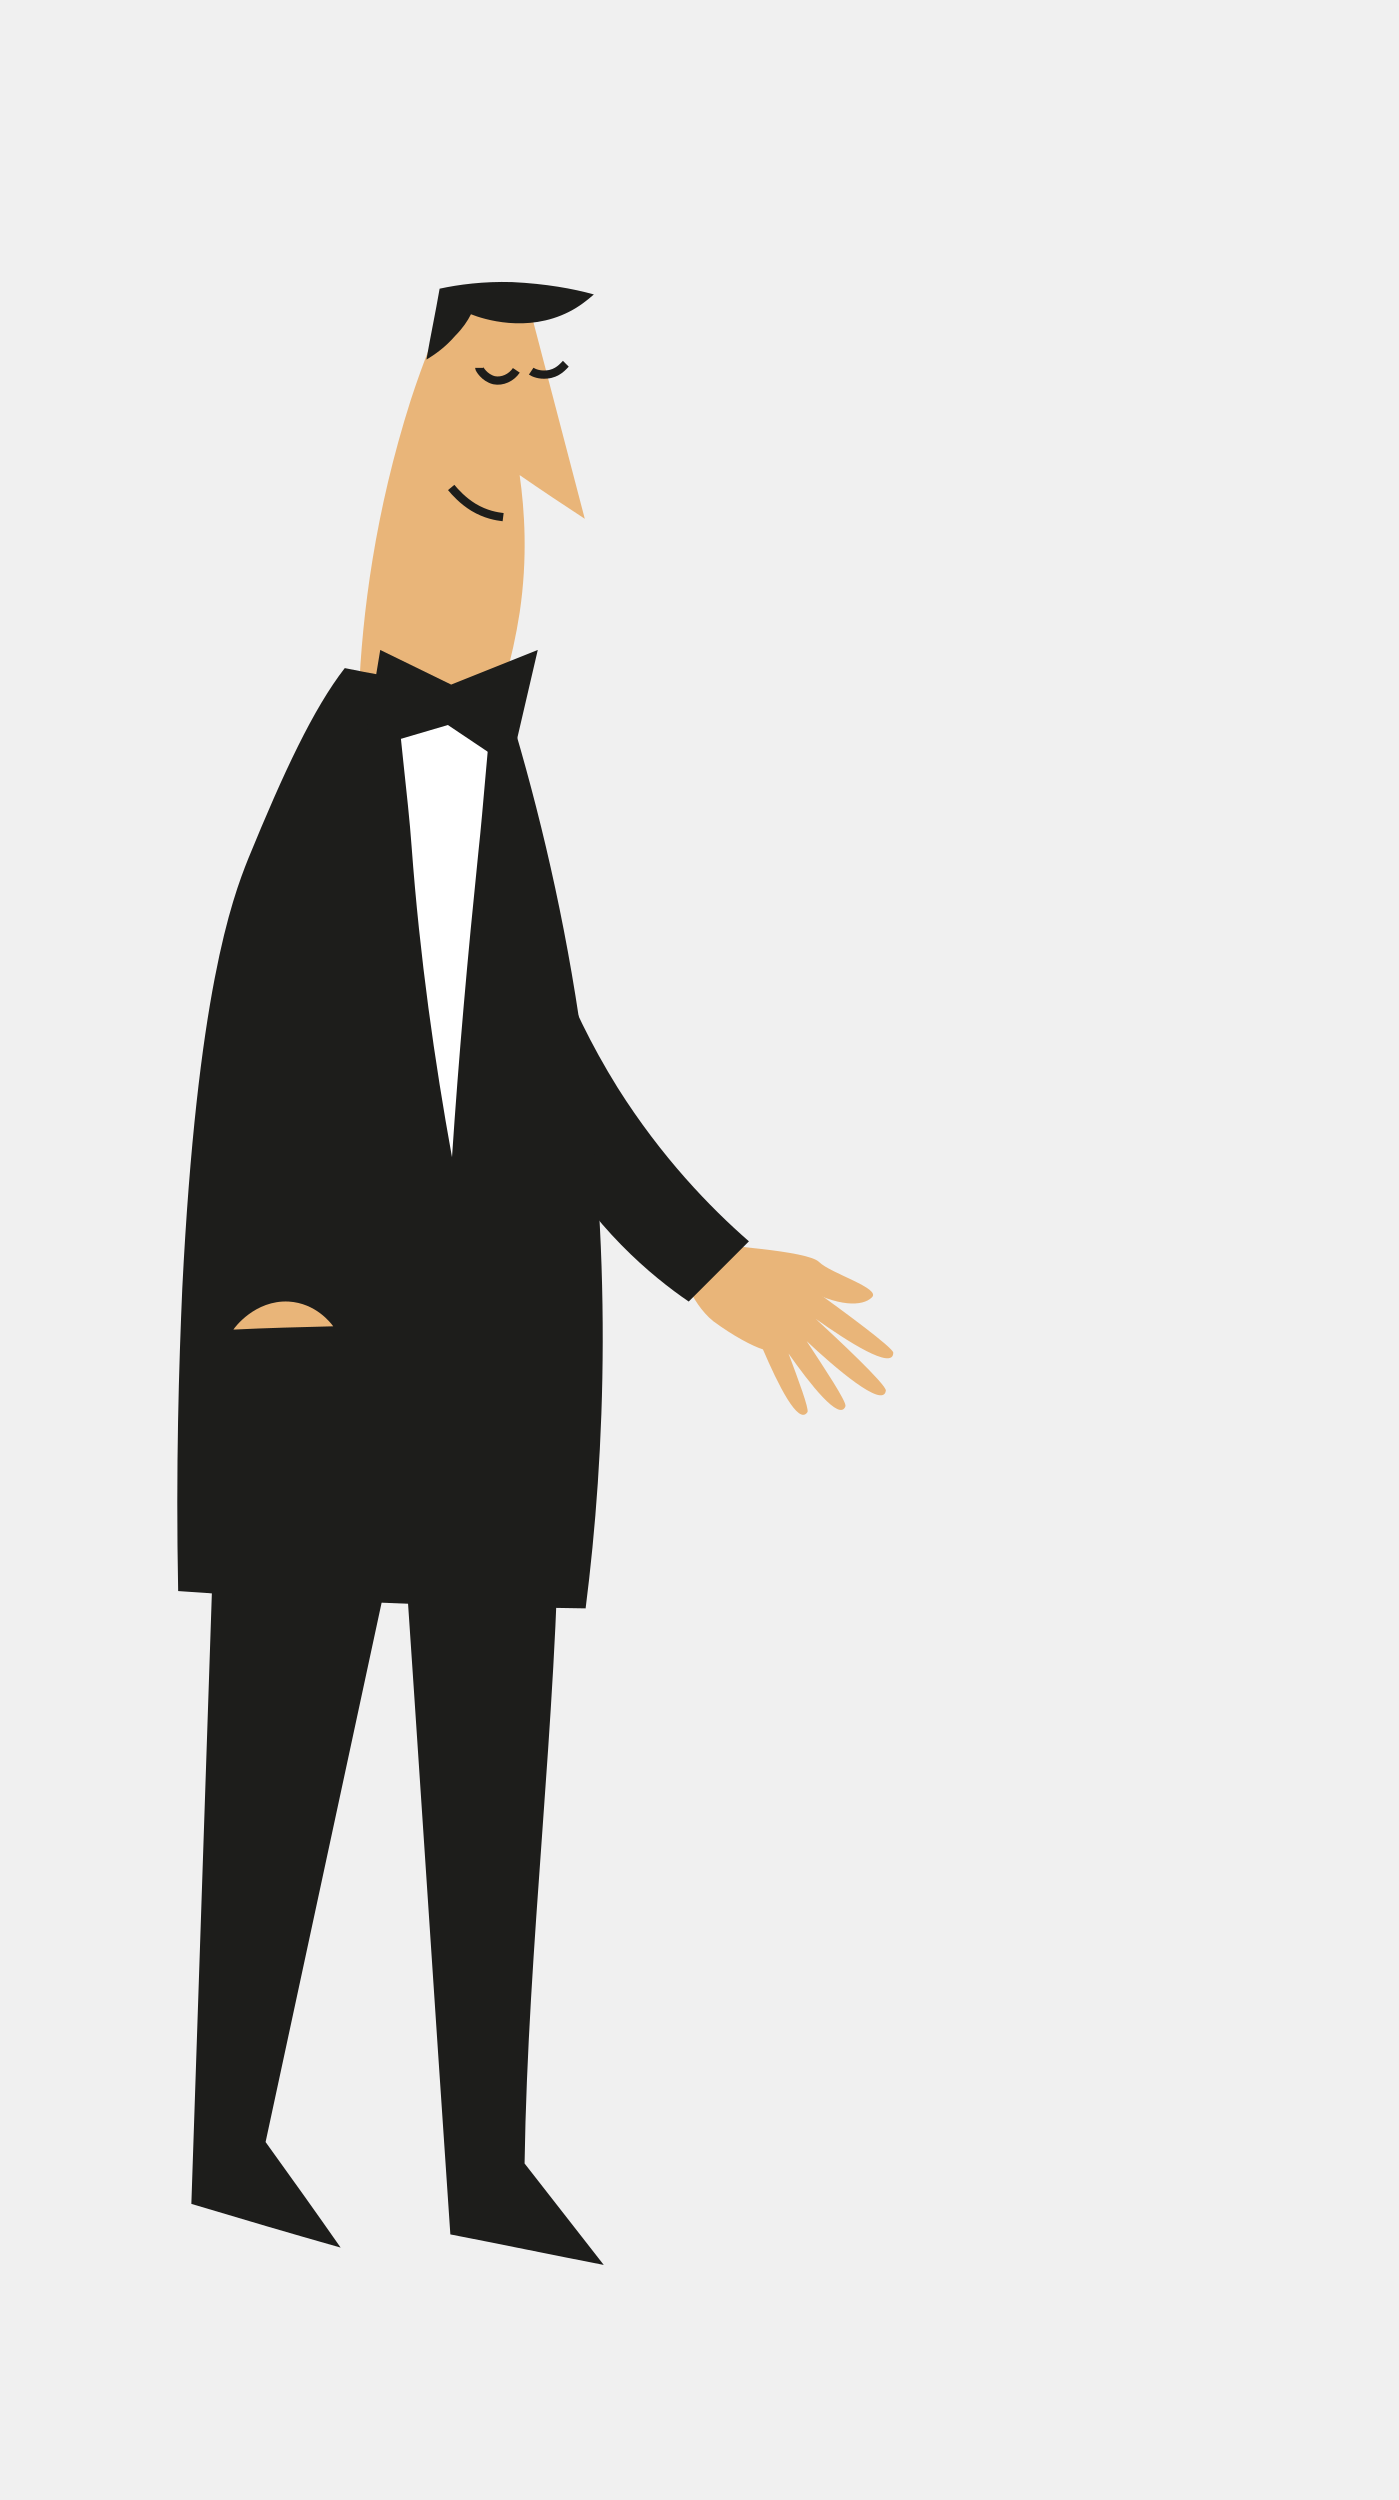
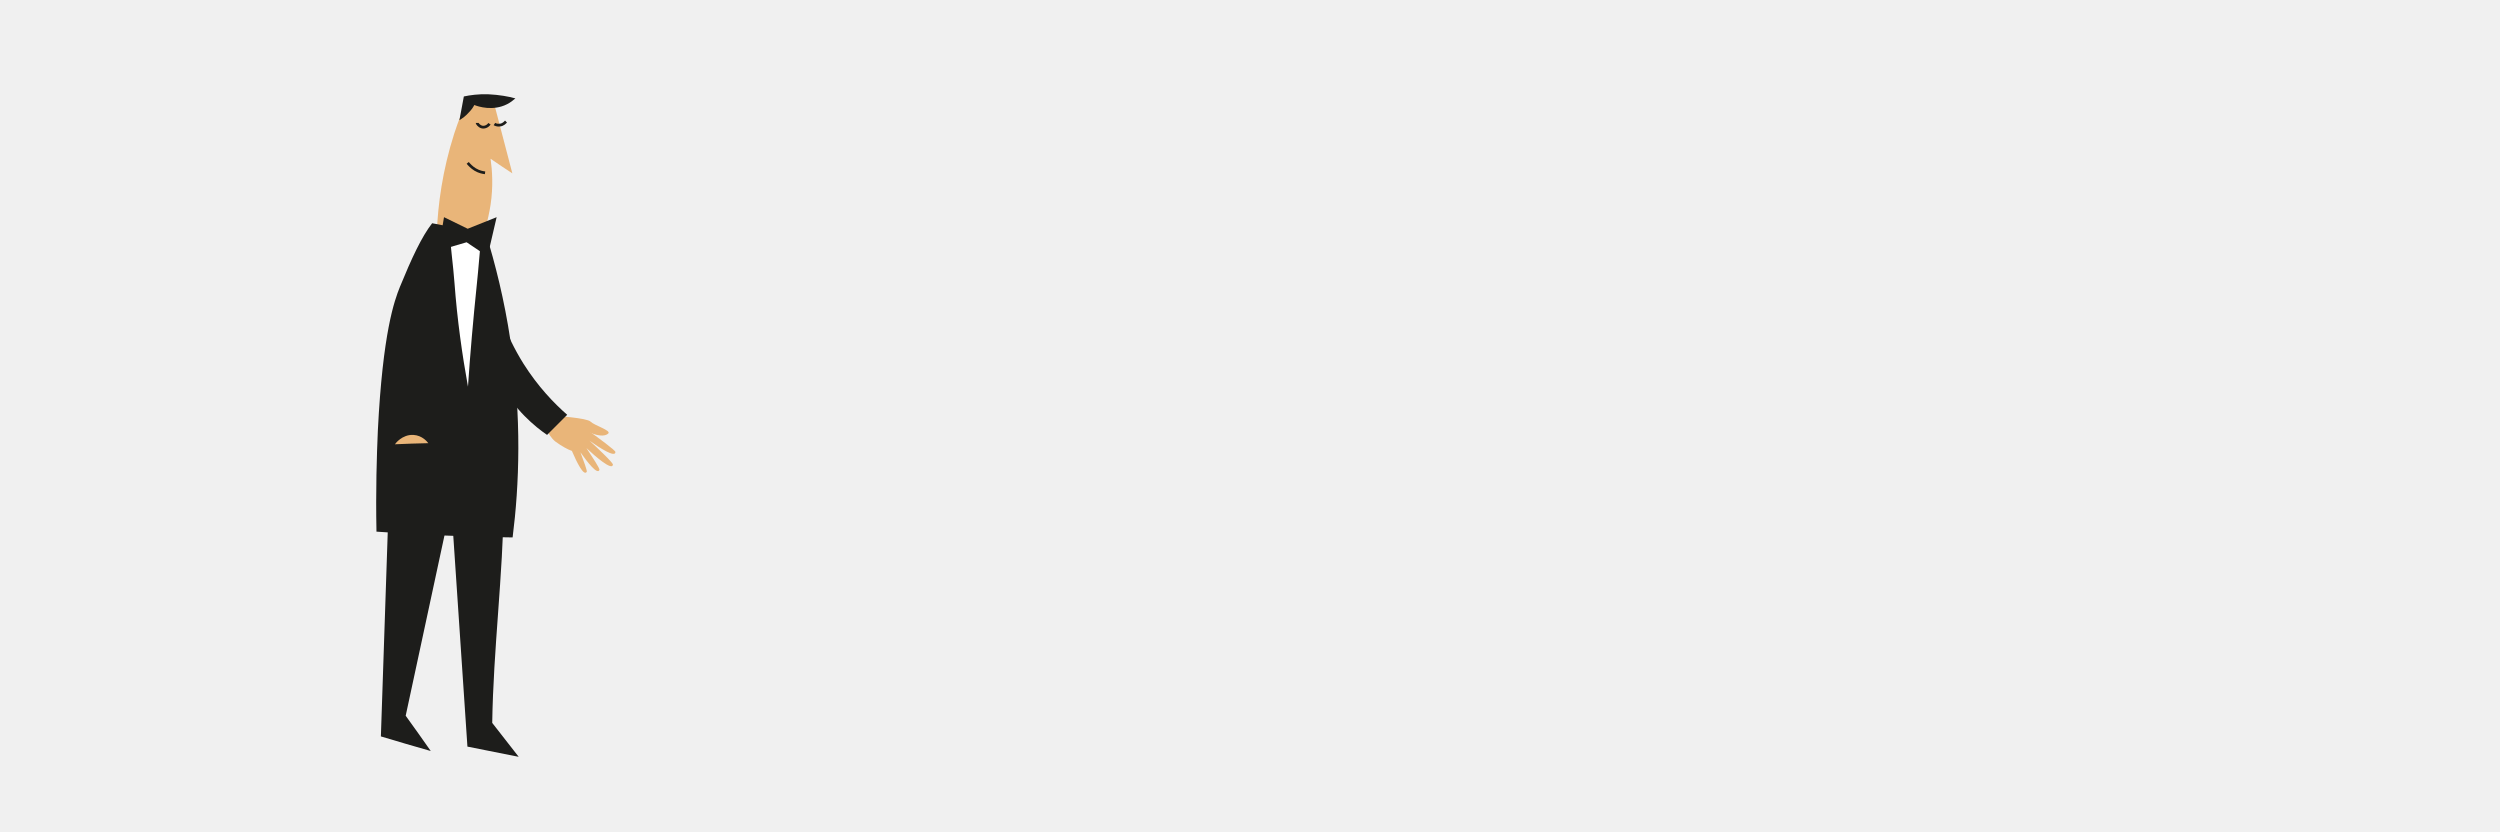
- <svg xmlns="http://www.w3.org/2000/svg" version="1.1" x="0px" y="0px" viewBox="0 0 169.5 303.1" style="enable-background:new 0 0 169.5 303.1;" xml:space="preserve">
+ <svg xmlns="http://www.w3.org/2000/svg" version="1.1" x="0px" y="0px" viewBox="-115 0 907.1 301.7" style="enable-background:new 0 0 169.5 303.1;" xml:space="preserve">
  <style type="text/css">
	.st0{fill-rule:evenodd;clip-rule:evenodd;fill:url(#SVGID_1_);}
	.st1{fill-rule:evenodd;clip-rule:evenodd;fill:url(#SVGID_2_);}
	.st2{fill-rule:evenodd;clip-rule:evenodd;fill:url(#SVGID_3_);}
	.st3{fill:#12172F;}
	.st4{fill-rule:evenodd;clip-rule:evenodd;fill:#E9B579;}
	.st5{fill-rule:evenodd;clip-rule:evenodd;fill:#1D1D1B;}
	.st6{fill-rule:evenodd;clip-rule:evenodd;fill:#271323;}
	.st7{opacity:0.49;}
	.st8{fill:#F4D47A;}
	.st9{fill-rule:evenodd;clip-rule:evenodd;fill:url(#SVGID_4_);}
	.st10{fill-rule:evenodd;clip-rule:evenodd;fill:#482F4F;}
	.st11{fill:#1D1D1B;}
	.st12{fill:none;stroke:#1D1D1B;stroke-miterlimit:10;}
	.st13{fill-rule:evenodd;clip-rule:evenodd;fill:#877997;}
	.st14{fill-rule:evenodd;clip-rule:evenodd;fill:#5D396B;}
	.st15{fill-rule:evenodd;clip-rule:evenodd;fill:#9990AD;}
	.st16{fill-rule:evenodd;clip-rule:evenodd;fill:#FF3201;}
	.st17{fill-rule:evenodd;clip-rule:evenodd;fill:#FFFFFF;}
	.st18{fill-rule:evenodd;clip-rule:evenodd;fill:#5F4761;}
	.st19{fill-rule:evenodd;clip-rule:evenodd;fill:url(#SVGID_5_);}
	.st20{fill-rule:evenodd;clip-rule:evenodd;fill:#F4D47A;}
	.st21{fill-rule:evenodd;clip-rule:evenodd;fill:url(#SVGID_6_);}
	.st22{fill-rule:evenodd;clip-rule:evenodd;fill:#553D57;}
	.st23{opacity:0.53;fill-rule:evenodd;clip-rule:evenodd;fill:#E9B579;}
	.st24{fill:#E9B579;}
	.st25{opacity:0.62;fill-rule:evenodd;clip-rule:evenodd;fill:#E9B579;}
	.st26{fill-rule:evenodd;clip-rule:evenodd;fill:none;stroke:#1D1D1B;stroke-miterlimit:10;}
	.st27{fill-rule:evenodd;clip-rule:evenodd;fill:#291B32;}
	.st28{fill-rule:evenodd;clip-rule:evenodd;fill:#482F43;}
	.st29{fill-rule:evenodd;clip-rule:evenodd;fill:#7C637C;}
	.st30{fill:url(#SVGID_7_);}
	.st31{fill:#232E4F;}
	.st32{fill:#FFFFFF;}
	.st33{fill:#E2E3E4;}
	.st34{fill:#F5F6F6;}
	.st35{fill:#FF3200;}
	.st36{fill:#C22600;}
	.st37{fill:#E3C571;}
	.st38{fill:#E6E7E8;}
	.st39{opacity:0.3;fill:#1D1D1B;}
	.st40{fill:#F9F8F7;}
	.st41{fill:#3A4D57;}
	.st42{fill:none;}
	.st43{fill:none;stroke:url(#SVGID_8_);stroke-width:3.801;stroke-miterlimit:10;}
	.st44{fill-rule:evenodd;clip-rule:evenodd;fill:url(#SVGID_9_);}
	.st45{fill-rule:evenodd;clip-rule:evenodd;fill:url(#SVGID_10_);}
	.st46{fill-rule:evenodd;clip-rule:evenodd;fill:url(#SVGID_11_);}
	.st47{opacity:0.5;}
	.st48{fill:none;stroke:url(#SVGID_12_);stroke-width:3.801;stroke-miterlimit:10;}
	.st49{fill-rule:evenodd;clip-rule:evenodd;fill:url(#SVGID_13_);}
	.st50{opacity:0.3;fill-rule:evenodd;clip-rule:evenodd;fill:#1D1D1B;}
</style>
  <g id="Слой_2">
</g>
  <g id="Слой_1">
    <g>
      <g>
        <path class="st4" d="M98,154.5c0.4,0.5,0.8,1.4,1.1,2.2c2.9,2.1,9.2,6.7,9.2,7.3c0,2.2-5.6-1.4-9.4-4.1c2.5,2.3,8.6,8,8.5,8.7     c-0.3,2.3-6.3-2.9-9.6-6c2.1,3.2,4.9,7.4,4.7,7.9c-0.7,1.9-4.3-2.7-6.9-6.4c1.2,3.2,2.5,6.7,2.3,7.1c-1.1,1.7-3.6-3.4-5.4-7.6     c-1.3-0.4-3.7-1.7-6-3.4c-2.9-2.3-4.2-7-4.2-7L98,154.5z" />
        <path class="st4" d="M85.6,150.7c1.3,0.3,12.3,0.9,13.7,2.3c1.4,1.4,7.6,3.2,6.4,4.3c-1.1,1.1-4.1,1.2-8.5-1.3l-3.3,0.4     c0,0-1.4,1.7-3.9,2.1c-2.5,0.3-6.2-5.4-5.9-5.9C84.5,152,85.6,150.7,85.6,150.7z" />
      </g>
      <path class="st5" d="M67.6,117.2c1.6,4.3,4,9.4,7.3,14.7c5.3,8.4,11.2,14.5,15.9,18.6c-2.4,2.4-4.8,4.8-7.3,7.3    c-4.4-3-11.7-9-17.1-18.9c-3.1-5.7-4.7-11-5.5-15.1C63.1,121.6,65.4,119.4,67.6,117.2z" />
    </g>
    <path class="st5" d="M25.9,186.8c-0.9,26.8-1.8,53.6-2.7,80.4c6,1.8,12.1,3.6,18.1,5.3c-3-4.3-6-8.5-9.1-12.8   c5.5-25.6,11-51.1,16.5-76.7c2,29.3,3.9,58.6,5.9,87.9c6.2,1.2,12.4,2.5,18.6,3.7c-3.2-4.1-6.4-8.2-9.6-12.3   c0.4-26.6,3.9-53.5,4.2-80.1c-3-7.3-12.5-12.3-19.7-13.1C38.5,168.2,28.4,175.5,25.9,186.8z" />
    <path class="st4" d="M43.5,84.3c5.2,1.4,10.4,2.7,15.6,4.1c1.5-3.5,3-8.3,3.9-14.1c1-6.7,0.6-12.5,0-16.7c2.6,1.8,5.3,3.6,7.9,5.3   c-2.3-8.8-4.6-17.6-6.9-26.4c-3.1-0.2-6.2-0.5-9.3-0.7c-1.7,3.9-3.4,8.1-4.9,12.7C45.5,62,43.9,74.3,43.5,84.3z" />
    <path class="st26" d="M54.7,59.1c0.5,0.6,1.4,1.6,2.7,2.4c1.5,0.9,2.8,1.1,3.6,1.2" />
    <path class="st26" d="M58.1,44.6c0,0.1,0.6,1.2,1.8,1.5c1,0.2,2.1-0.3,2.7-1.2" />
    <path class="st26" d="M64.4,45c0.3,0.2,1,0.5,1.9,0.4c1.3-0.1,2-1,2.3-1.3" />
    <path class="st5" d="M41.8,81c-3.8,4.9-7.4,12.6-11.7,23.1c-2,5-6.2,16.4-8,52.1c-0.4,9.2-0.8,21.7-0.5,36.7   c7.1,0.5,14.4,1,21.8,1.3c9.5,0.4,18.7,0.7,27.6,0.8c2.4-18.9,3.4-43.4-0.8-71.5c-2.2-14.7-5.5-27.8-9-39.1   C55.4,83.4,47.6,82.2,41.8,81z" />
    <path class="st11" d="M72,35.7c-0.8,0.7-1.8,1.5-3,2.1c-5.1,2.6-10.4,0.9-11.9,0.3c-0.4,0.8-1,1.7-1.9,2.6   c-1.2,1.4-2.5,2.3-3.5,2.9c0.5-2.9,1.1-5.7,1.6-8.6c2.3-0.5,5.3-0.9,8.8-0.8C66.2,34.4,69.5,35,72,35.7z" />
    <path class="st17" d="M48,81.9c0.2,5.5,1.5,14.9,1.9,20.7c1,13.5,2.8,26.1,4.9,37.7c0.8-12,1.9-24.4,3.2-37   c0.6-5.5,1.2-13.8,1.8-19.1C56.2,83.7,51.6,82.4,48,81.9z" />
    <polygon class="st5" points="46.1,78.8 44.1,90.9 54.3,87.9 61.9,93 65.2,78.8 54.7,83  " />
    <path class="st4" d="M28.3,161.2c0.1-0.2,2.6-3.6,6.7-3.4c3.3,0.2,5.1,2.6,5.4,3C36.4,160.9,32.4,161,28.3,161.2z" />
  </g>
</svg>
